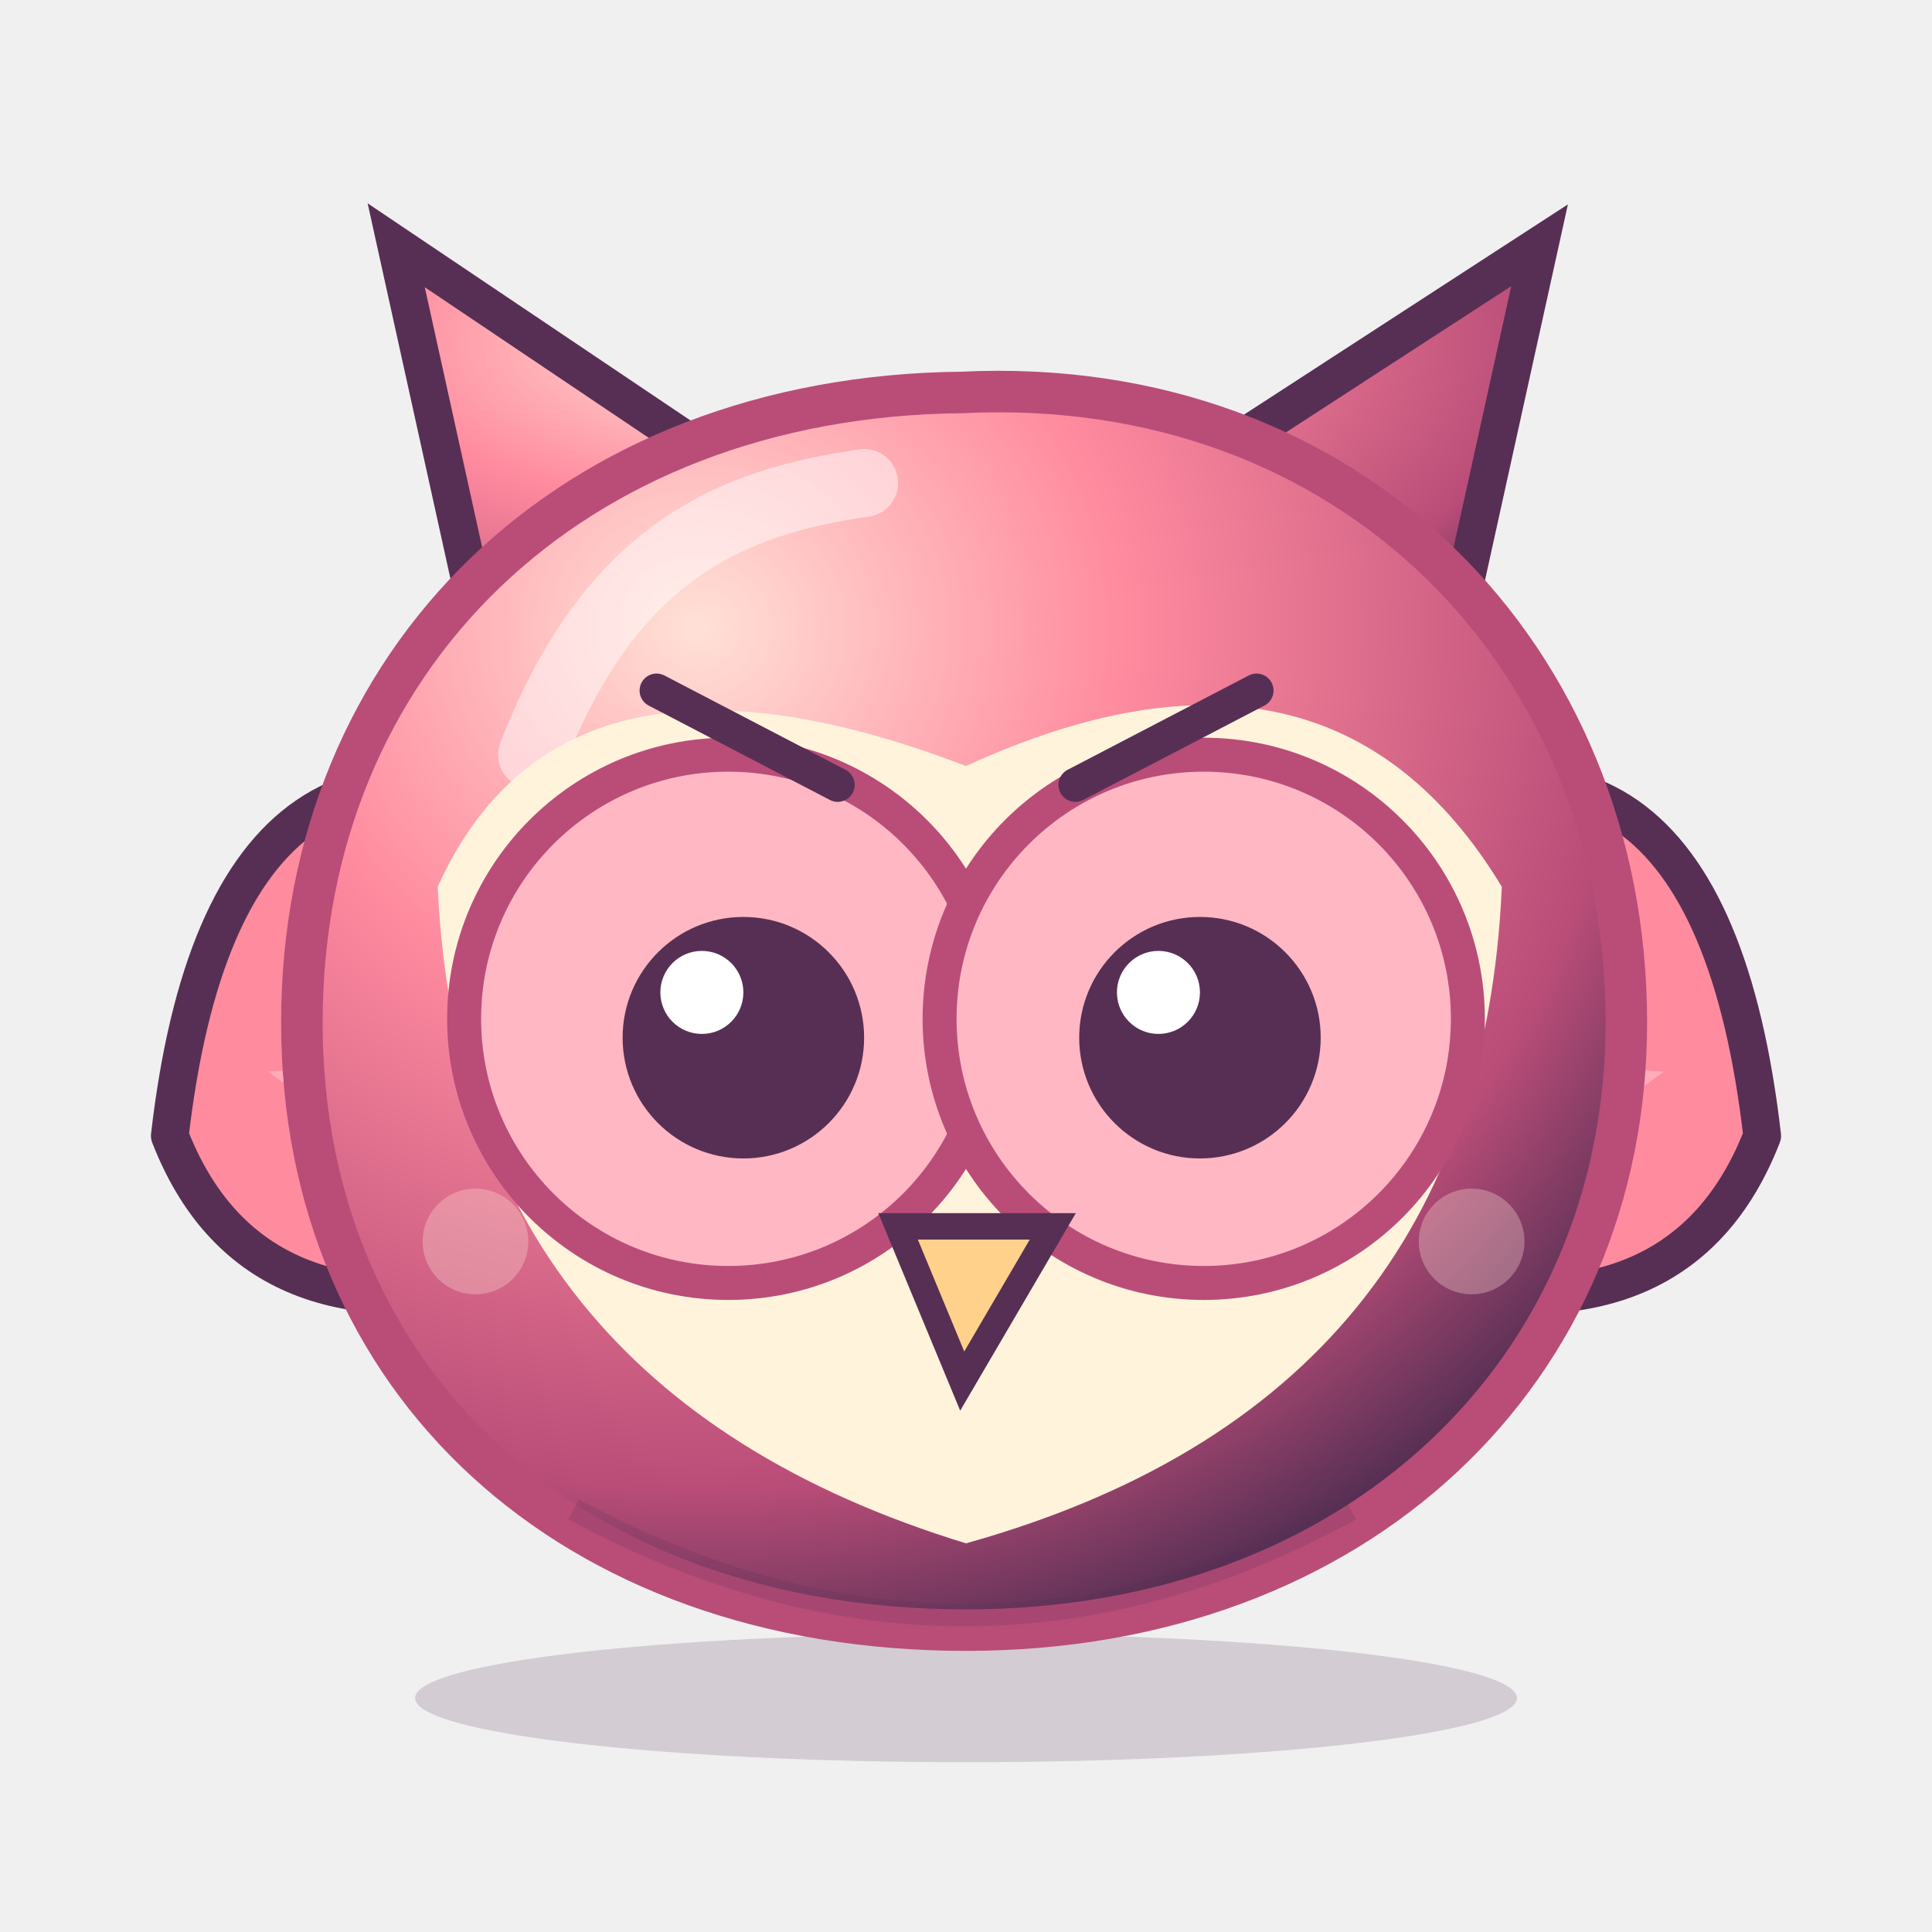
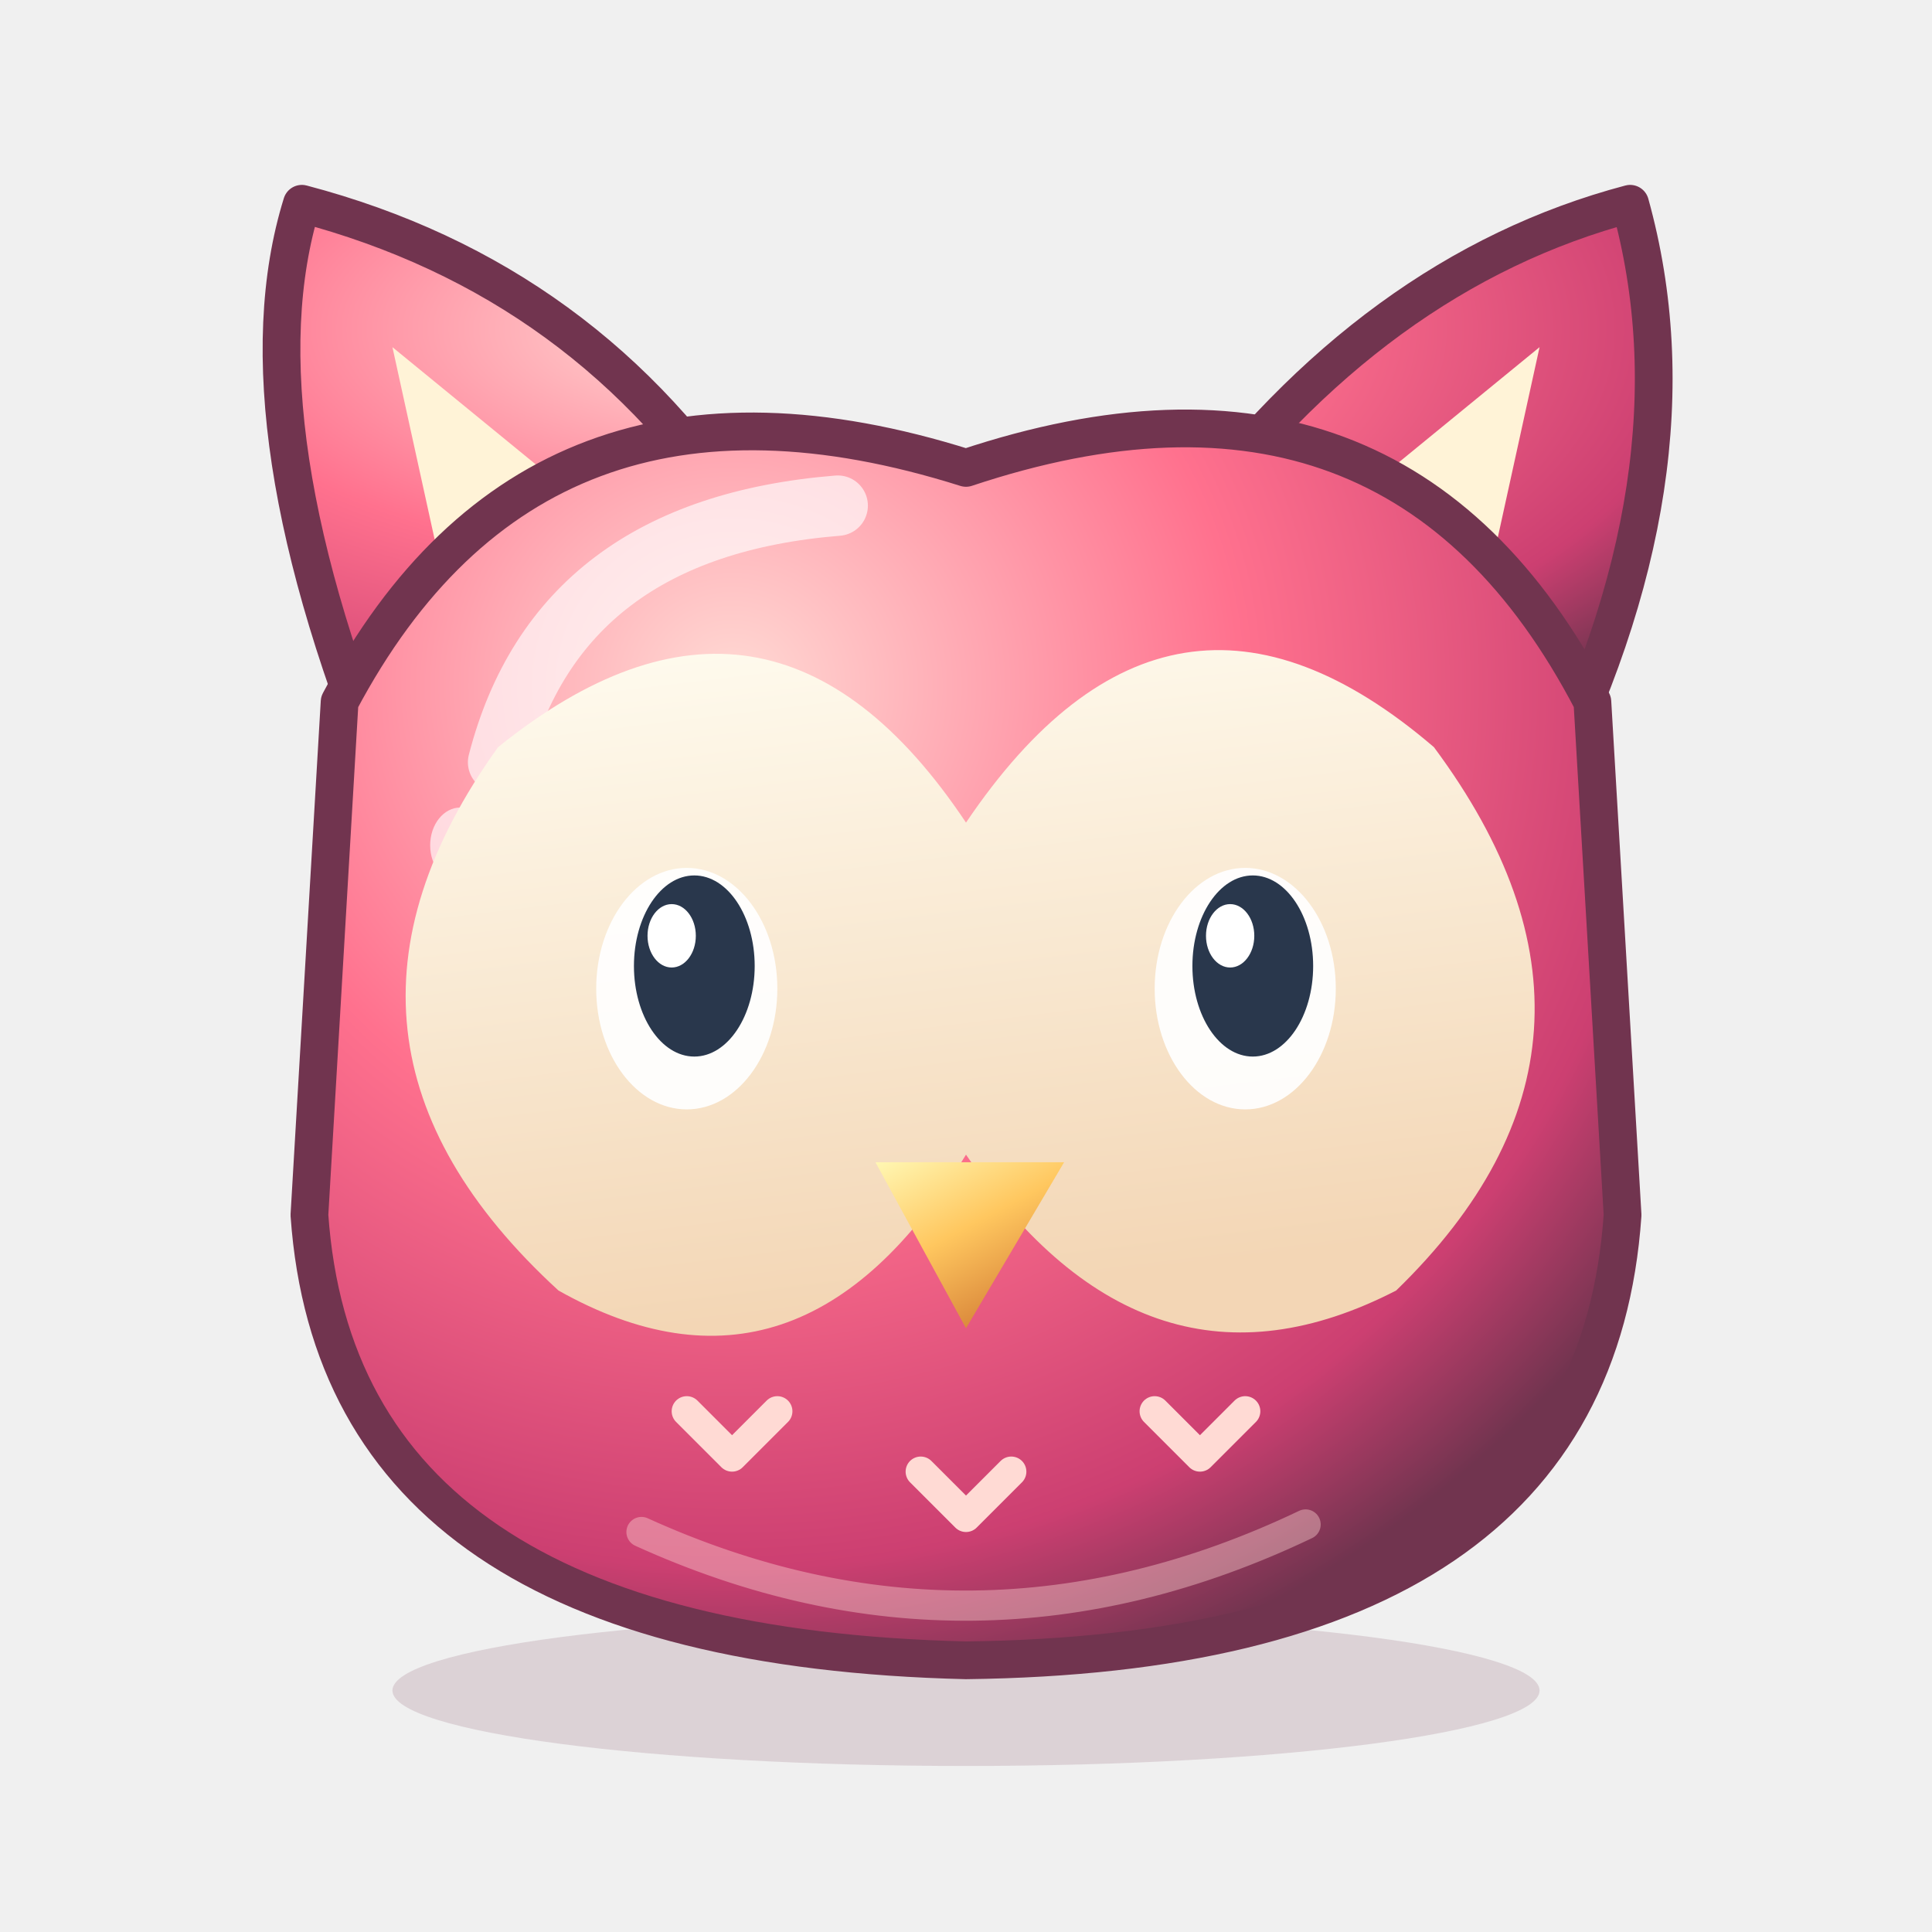
- <svg xmlns="http://www.w3.org/2000/svg" width="256" height="256" viewBox="0 0 512 512">
+ <svg xmlns="http://www.w3.org/2000/svg" width="256" height="256" viewBox="0 0 256 256">
  <defs>
-     <radialGradient id="coat" cx="30%" cy="19%" r="86%">
-       <stop stop-color="#FFE1D7" />
-       <stop offset=".37" stop-color="#FF8B9F" />
-       <stop offset=".81" stop-color="#B94D78" />
-       <stop offset="1" stop-color="#572F54" />
+     <radialGradient id="body" cx=".32" cy=".21" r=".85">
+       <stop stop-color="#FFDAD4" />
+       <stop offset=".46" stop-color="#FF718E" />
+       <stop offset=".84" stop-color="#CC3F71" />
+       <stop offset="1" stop-color="#71344F" />
    </radialGradient>
-     <radialGradient id="glow" cx="38%" cy="26%" r="68%">
-       <stop stop-color="#FFFFFF" stop-opacity=".34" />
-       <stop offset="1" stop-color="#FFFFFF" stop-opacity="0" />
-     </radialGradient>
+     <linearGradient id="cream" x2=".2" y2="1">
+       <stop stop-color="#FFFCF0" />
+       <stop offset="1" stop-color="#F3D6B5" />
+     </linearGradient>
+     <linearGradient id="gold" x2=".6" y2="1">
+       <stop stop-color="#FFF7B3" />
+       <stop offset=".5" stop-color="#FFC75F" />
+       <stop offset="1" stop-color="#D78338" />
+     </linearGradient>
  </defs>
-   <ellipse cx="256" cy="450" rx="146" ry="17" fill="#572F54" opacity=".19" />
-   <path d="M135 201L105 65l113 76Q255 83 294 139L408 65l-30 136" fill="url(#coat)" stroke="#572F54" stroke-width="10" />
-   <path d="M160 222Q60 171 45 301Q66 355 135 340" fill="#FF8B9F" stroke="#572F54" stroke-width="10" stroke-linejoin="round" />
-   <path d="M128 280l-57 4 39 28" fill="#FFB7C3" opacity=".75" />
-   <path d="M354 222Q452 171 467 301Q446 355 377 340" fill="#FF8B9F" stroke="#572F54" stroke-width="10" stroke-linejoin="round" />
-   <path d="M384 280l57 4-39 28" fill="#FFB7C3" opacity=".75" />
-   <path d="M255 104C358 99 431 174 431 271C431 363 360 432 256 432C151 432 80 366 80 271C80 175 151 105 255 104Z" fill="url(#coat)" stroke="#B94D78" stroke-width="11" />
-   <path d="M141 200C162 146 194 133 229 128" stroke="#FFFFFF" stroke-opacity=".48" stroke-width="18" fill="none" stroke-linecap="round" />
-   <path d="M157 220L165 214" stroke="#FFFFFF" stroke-width="8" stroke-linecap="round" opacity=".55" />
-   <path d="M116 235Q149 162 256 203Q352 159 398 235Q392 371 256 409Q122 368 116 235Z" fill="#FFF3DC" />
-   <circle cx="193" cy="270" r="70" fill="#FFB7C3" stroke="#B94D78" stroke-width="9" />
-   <circle cx="319" cy="270" r="70" fill="#FFB7C3" stroke="#B94D78" stroke-width="9" />
-   <circle cx="197" cy="275" r="32" fill="#572F54" />
-   <circle cx="318" cy="275" r="32" fill="#572F54" />
-   <circle cx="186" cy="263" r="11" fill="white" />
-   <circle cx="307" cy="263" r="11" fill="white" />
-   <path d="M238 325l17 41 24-41Z" fill="#FFD18B" stroke="#572F54" stroke-width="7" />
-   <path d="M174 183l48 25m111-25-48 25" stroke="#572F54" stroke-width="9" stroke-linecap="round" />
-   <path d="M152 400Q256 456 358 400" stroke="#572F54" stroke-opacity=".18" stroke-width="6" fill="none" />
-   <circle cx="126" cy="329" r="14" fill="#FFE1D7" opacity=".32" />
-   <circle cx="390" cy="329" r="14" fill="#FFE1D7" opacity=".32" />
+   <ellipse cx="128" cy="224" rx="76" ry="10" fill="#71344F" opacity=".16" />
+   <path d="M52 106Q31 56 40 27Q78 37 99 70 M157 70Q182 36 216 27Q226 63 204 106" fill="url(#body)" stroke="#71344F" stroke-width="5" stroke-linecap="round" stroke-linejoin="round" />
+   <path d="M52 46L61 87L85 73 M171 73L195 87L204 46" fill="#FFF3D7" />
+   <path d="M128 62Q185 43 211 93L215 161Q211 219 128 220Q45 218 41 161L45 93Q71 44 128 62Z" fill="url(#body)" stroke="#71344F" stroke-width="5" stroke-linecap="round" stroke-linejoin="round" />
+   <path d="M66 101Q74 70 111 67" fill="none" stroke="#FFFFFF" stroke-width="8" stroke-linecap="round" stroke-linejoin="round" opacity=".65" />
+   <ellipse cx="61" cy="112" rx="4" ry="5" fill="#FFFFFF" opacity=".65" />
+   <path d="M128 109Q102 70 66 99Q38 138 74 171Q106 189 128 153Q152 188 185 171Q219 138 190 99Q155 69 128 109Z" fill="url(#cream)" />
+   <ellipse cx="91" cy="131" rx="12" ry="16" fill="#FFFFFF" opacity=".92" />
+   <ellipse cx="92" cy="128" rx="8" ry="12" fill="#29374C" />
+   <ellipse cx="89" cy="124" rx="3.2" ry="4.2" fill="#FFFFFF" />
+   <ellipse cx="165" cy="131" rx="12" ry="16" fill="#FFFFFF" opacity=".92" />
+   <ellipse cx="166" cy="128" rx="8" ry="12" fill="#29374C" />
+   <ellipse cx="163" cy="124" rx="3.2" ry="4.2" fill="#FFFFFF" />
+   <path d="M116 154L128 176L141 154Z" fill="url(#gold)" />
+   <path d="M91 187l6 6 6-6" fill="none" stroke="#FFDAD4" stroke-width="4" stroke-linecap="round" stroke-linejoin="round" />
+   <path d="M122 195l6 6 6-6" fill="none" stroke="#FFDAD4" stroke-width="4" stroke-linecap="round" stroke-linejoin="round" />
+   <path d="M153 187l6 6 6-6" fill="none" stroke="#FFDAD4" stroke-width="4" stroke-linecap="round" stroke-linejoin="round" />
+   <path d="M85 203Q129 223 173 202" fill="none" stroke="#FFDAD4" stroke-width="4" stroke-linecap="round" stroke-linejoin="round" opacity=".4" />
</svg>
